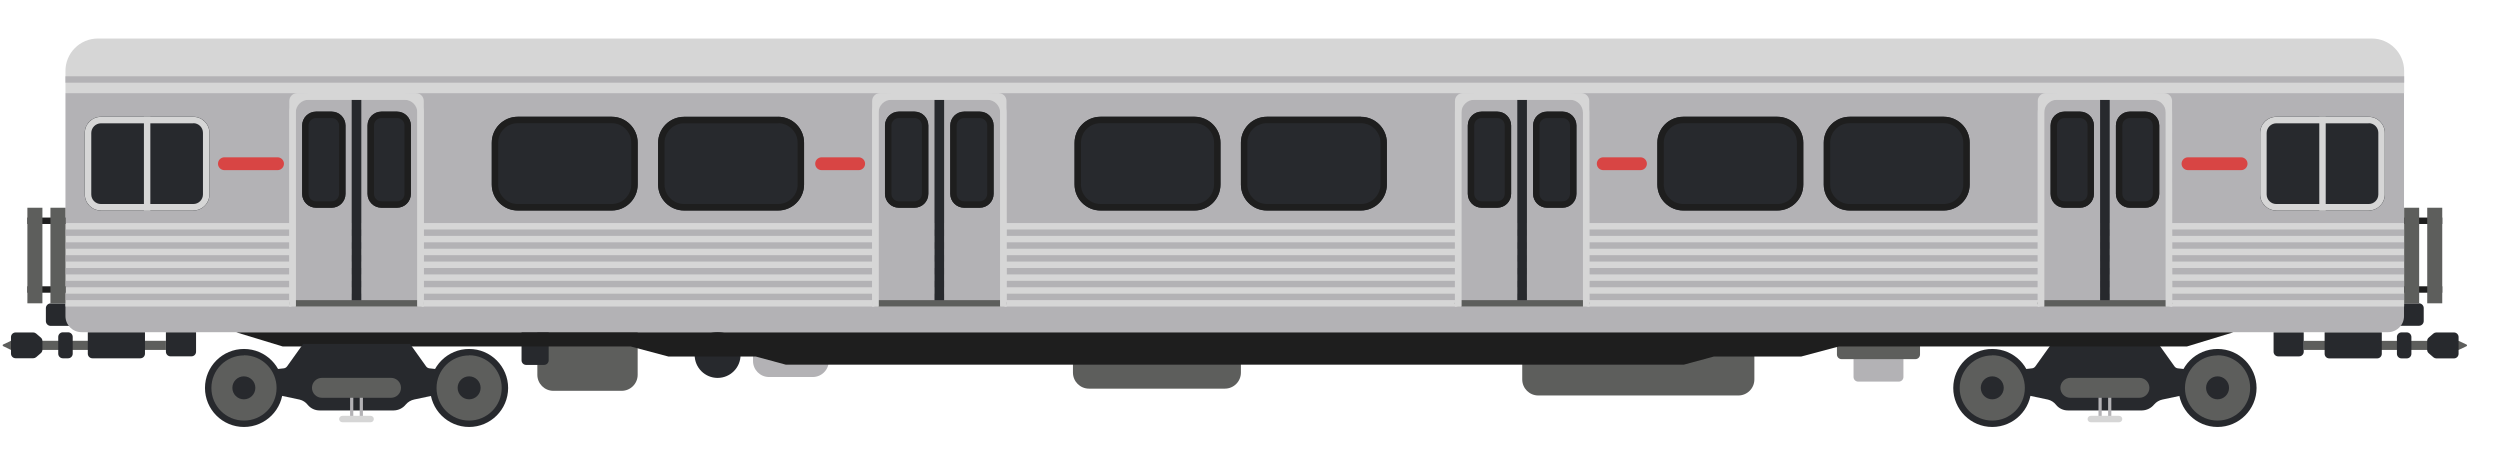
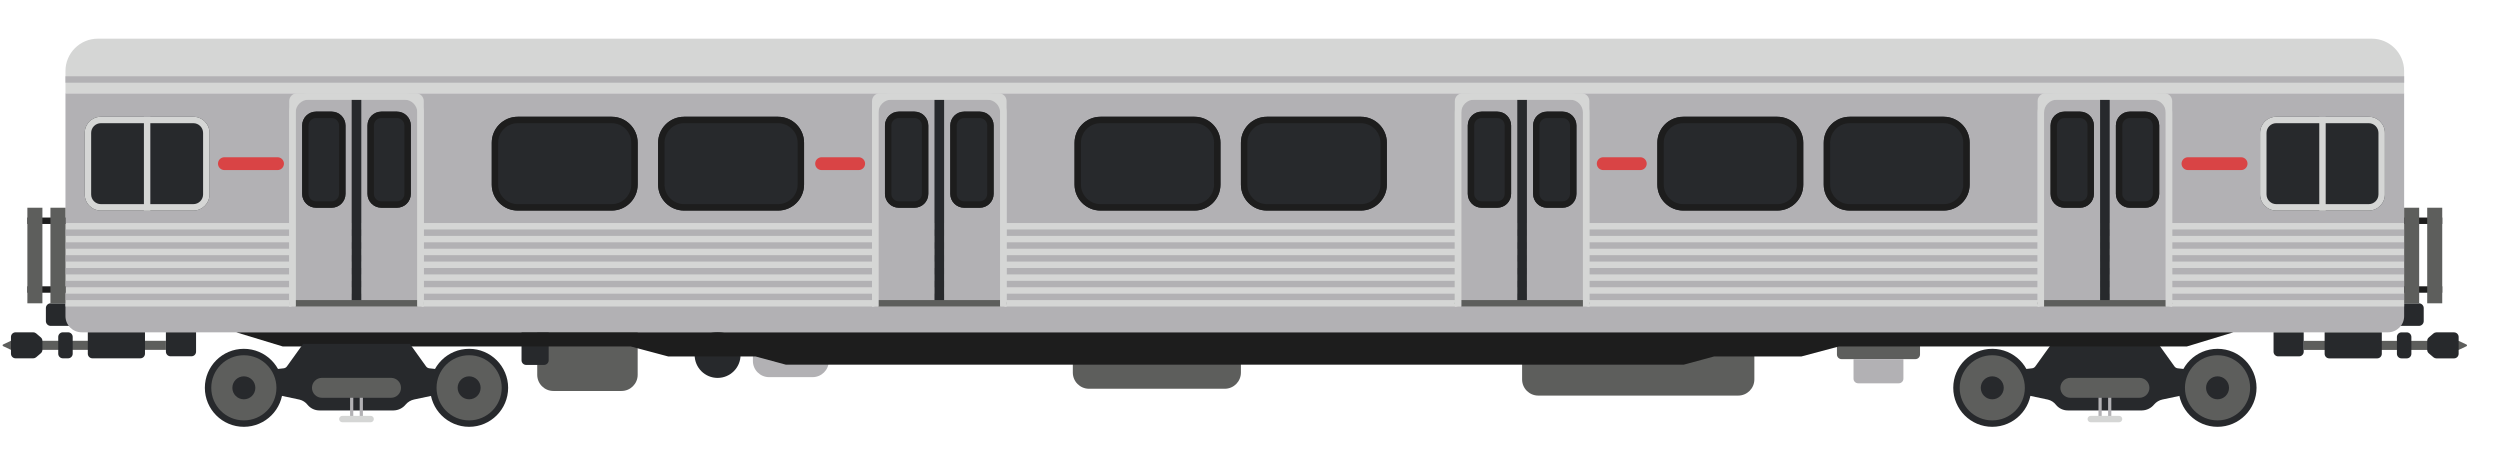
- <svg xmlns="http://www.w3.org/2000/svg" id="H-Series" viewBox="0 0 778.74 144">
+ <svg xmlns="http://www.w3.org/2000/svg" viewBox="0 0 778.745 144">
  <defs>
-     <style>.cls-1{fill:#b3b2b5;}.cls-2{fill:#5d5e5c;}.cls-3{fill:#27292d;}.cls-4{fill:#d6d6d6;}.cls-5{fill:#1e1e1e;}.cls-6{fill:#d84544;}</style>
+     <style>.a{fill:#b2b1b4;}.b{fill:#5d5e5c;}.c{fill:#27292c;}.d{fill:#d5d6d5;}.e{fill:#1d1d1d;}.f{fill:#d94445;}</style>
  </defs>
-   <path class="cls-1" d="M577.37,111.34h15.54a0,0,0,0,1,0,0v6.09a1.44,1.44,0,0,1-1.44,1.44H578.81a1.44,1.44,0,0,1-1.44-1.44v-6.09A0,0,0,0,1,577.37,111.34Z" />
-   <path class="cls-1" d="M234.52,103.91h23.64a0,0,0,0,1,0,0v8.53a5,5,0,0,1-5,5H239.56a5,5,0,0,1-5-5v-8.53A0,0,0,0,1,234.52,103.91Z" />
-   <path class="cls-2" d="M334.18,105.19h52.36a0,0,0,0,1,0,0v10.87a5,5,0,0,1-5,5H339.22a5,5,0,0,1-5-5V105.19A0,0,0,0,1,334.18,105.19Z" />
-   <path class="cls-2" d="M474.13,104.34h72.35a0,0,0,0,1,0,0v13.85a5,5,0,0,1-5,5H479.17a5,5,0,0,1-5-5V104.34A0,0,0,0,1,474.13,104.34Z" />
-   <path class="cls-2" d="M572.2,104.34h25.88a0,0,0,0,1,0,0v6.09a1.44,1.44,0,0,1-1.44,1.44h-23a1.44,1.44,0,0,1-1.44-1.44v-6.09A0,0,0,0,1,572.2,104.34Z" />
-   <circle class="cls-3" cx="223.53" cy="110.57" r="7.15" />
-   <path class="cls-2" d="M167.34,103.51h31.29a0,0,0,0,1,0,0v13.23a5,5,0,0,1-5,5H172.38a5,5,0,0,1-5-5V103.51A0,0,0,0,1,167.34,103.51Z" />
-   <path class="cls-3" d="M170.91,103.51h-8.45v8.72a1.43,1.43,0,0,0,1.44,1.44h5.57a1.43,1.43,0,0,0,1.44-1.44Z" />
-   <path class="cls-3" d="M15.85,101.51H26.49v-7H15.85a1.5,1.5,0,0,0-1.56,1.44v4.15A1.5,1.5,0,0,0,15.85,101.51Z" />
-   <path class="cls-3" d="M753.43,94.48H742.78v7h10.65a1.49,1.49,0,0,0,1.55-1.44V95.92A1.49,1.49,0,0,0,753.43,94.48Z" />
-   <path class="cls-3" d="M690.76,116.13l-12.41-1.4a1.49,1.49,0,0,1-1-.6l-5-7H639l-5,7a1.47,1.47,0,0,1-1,.6l-12.41,1.4v4.68l17.33,3.66a4.59,4.59,0,0,1,2.53,1.63,4.7,4.7,0,0,0,3.67,1.75h23.13A5,5,0,0,0,671,126a4.72,4.72,0,0,1,2.62-1.55l17.14-3.63Z" />
-   <circle class="cls-2" cx="690.76" cy="120.81" r="11.15" />
-   <path class="cls-3" d="M690.76,133a12.15,12.15,0,1,1,12.15-12.14A12.16,12.16,0,0,1,690.76,133Zm0-22.29a10.15,10.15,0,1,0,10.15,10.15A10.16,10.16,0,0,0,690.76,110.66Z" />
-   <circle class="cls-3" cx="690.76" cy="120.81" r="3.58" />
-   <circle class="cls-2" cx="620.58" cy="120.81" r="11.15" />
-   <path class="cls-3" d="M620.58,133a12.15,12.15,0,1,1,12.15-12.14A12.16,12.16,0,0,1,620.58,133Zm0-22.29a10.15,10.15,0,1,0,10.15,10.15A10.16,10.16,0,0,0,620.58,110.66Z" />
-   <circle class="cls-3" cx="620.58" cy="120.81" r="3.58" />
-   <rect class="cls-1" x="653.67" y="120.81" width="1" height="9.73" />
-   <rect class="cls-1" x="656.67" y="120.81" width="1" height="9.73" />
-   <path class="cls-4" d="M660.08,131.53h-8.81a1,1,0,0,1,0-2h8.81a1,1,0,0,1,0,2Z" />
-   <rect class="cls-2" x="641.8" y="117.7" width="27.73" height="6.21" rx="3.11" />
-   <path class="cls-1" d="M20.39,98.47a5,5,0,0,0,5,5H743.84a5,5,0,0,0,5-5V29H20.39Z" />
-   <rect class="cls-4" x="20.39" y="89.48" width="728.49" height="2" />
-   <rect class="cls-4" x="20.39" y="85.48" width="728.49" height="2" />
-   <rect class="cls-4" x="20.39" y="93.48" width="728.49" height="2" />
-   <rect class="cls-4" x="20.39" y="77.48" width="728.49" height="2" />
-   <rect class="cls-4" x="20.39" y="73.48" width="728.49" height="2" />
-   <rect class="cls-4" x="20.39" y="81.48" width="728.49" height="2" />
-   <rect class="cls-4" x="20.39" y="69.48" width="728.49" height="2" />
-   <g id="Door_4" data-name="Door 4">
-     <path class="cls-1" d="M640.76,30h13.42a0,0,0,0,1,0,0V94.48a0,0,0,0,1,0,0H635.72a0,0,0,0,1,0,0V35.08A5,5,0,0,1,640.76,30Z" />
-     <path class="cls-1" d="M657.17,30h13.42a5,5,0,0,1,5,5V94.48a0,0,0,0,1,0,0H657.17a0,0,0,0,1,0,0V30A0,0,0,0,1,657.17,30Z" />
-     <rect class="cls-3" x="654.17" y="30.04" width="3" height="64.44" />
-     <path class="cls-2" d="M675.63,95.48H635.72a1,1,0,0,1,0-2h39.91a1,1,0,0,1,0,2Z" />
-     <rect class="cls-3" x="638.75" y="34.77" width="13.5" height="29.93" rx="4.32" />
-     <path class="cls-5" d="M647.93,36.77a2.32,2.32,0,0,1,2.32,2.32v21.3a2.32,2.32,0,0,1-2.32,2.32h-4.86a2.32,2.32,0,0,1-2.32-2.32V39.09a2.32,2.32,0,0,1,2.32-2.32h4.86m0-2h-4.86a4.32,4.32,0,0,0-4.32,4.32v21.3a4.32,4.32,0,0,0,4.32,4.32h4.86a4.33,4.33,0,0,0,4.32-4.32V39.09a4.33,4.33,0,0,0-4.32-4.32Z" />
-     <rect class="cls-3" x="659.1" y="34.77" width="13.5" height="29.93" rx="4.32" />
-     <path class="cls-5" d="M668.28,36.77a2.33,2.33,0,0,1,2.32,2.32v21.3a2.33,2.33,0,0,1-2.32,2.32h-4.86a2.32,2.32,0,0,1-2.32-2.32V39.09a2.32,2.32,0,0,1,2.32-2.32h4.86m0-2h-4.86a4.32,4.32,0,0,0-4.32,4.32v21.3a4.32,4.32,0,0,0,4.32,4.32h4.86a4.33,4.33,0,0,0,4.32-4.32V39.09a4.33,4.33,0,0,0-4.32-4.32Z" />
-     <path class="cls-4" d="M676.63,95.48h-2V35.08a4,4,0,0,0-4-4H640.76a4,4,0,0,0-4,4v60.4h-2V35.08a6,6,0,0,1,6-6h29.83a6,6,0,0,1,6,6Z" />
-     <path class="cls-4" d="M676.63,95.48h-2v-64a.44.44,0,0,0-.44-.44h-37a.44.44,0,0,0-.43.44v64h-2v-64A2.44,2.44,0,0,1,637.15,29h37a2.45,2.45,0,0,1,2.44,2.44Z" />
-   </g>
-   <g id="Layer_12" data-name="Layer 12">
-     <path class="cls-1" d="M459.21,30h13.42a0,0,0,0,1,0,0V94.48a0,0,0,0,1,0,0H454.17a0,0,0,0,1,0,0V35.08A5,5,0,0,1,459.21,30Z" />
-     <path class="cls-1" d="M475.63,30H489a5,5,0,0,1,5,5V94.48a0,0,0,0,1,0,0H475.63a0,0,0,0,1,0,0V30A0,0,0,0,1,475.63,30Z" />
-     <rect class="cls-3" x="472.63" y="30.04" width="3" height="64.44" />
-     <path class="cls-2" d="M494.09,95.48H454.17a1,1,0,1,1,0-2h39.92a1,1,0,0,1,0,2Z" />
-     <rect class="cls-3" x="457.21" y="34.77" width="13.5" height="29.93" rx="4.32" />
-     <path class="cls-5" d="M466.39,36.77a2.32,2.32,0,0,1,2.32,2.32v21.3a2.32,2.32,0,0,1-2.32,2.32h-4.86a2.32,2.32,0,0,1-2.32-2.32V39.09a2.32,2.32,0,0,1,2.32-2.32h4.86m0-2h-4.86a4.32,4.32,0,0,0-4.32,4.32v21.3a4.32,4.32,0,0,0,4.32,4.32h4.86a4.33,4.33,0,0,0,4.32-4.32V39.09a4.33,4.33,0,0,0-4.32-4.32Z" />
-     <rect class="cls-3" x="477.55" y="34.77" width="13.5" height="29.93" rx="4.32" />
-     <path class="cls-5" d="M486.73,36.77a2.32,2.32,0,0,1,2.32,2.32v21.3a2.32,2.32,0,0,1-2.32,2.32h-4.86a2.32,2.32,0,0,1-2.32-2.32V39.09a2.32,2.32,0,0,1,2.32-2.32h4.86m0-2h-4.86a4.33,4.33,0,0,0-4.32,4.32v21.3a4.33,4.33,0,0,0,4.32,4.32h4.86a4.32,4.32,0,0,0,4.32-4.32V39.09a4.32,4.32,0,0,0-4.32-4.32Z" />
-     <path class="cls-4" d="M495.09,95.48h-2V35.08a4.05,4.05,0,0,0-4-4H459.21a4.05,4.05,0,0,0-4,4v60.4h-2V35.08a6,6,0,0,1,6-6h29.84a6,6,0,0,1,6,6Z" />
-     <path class="cls-4" d="M495.09,95.48h-2v-64a.44.44,0,0,0-.44-.44h-37a.44.44,0,0,0-.44.44v64h-2v-64A2.45,2.45,0,0,1,455.61,29h37a2.45,2.45,0,0,1,2.44,2.44Z" />
-   </g>
-   <g id="Layer_13" data-name="Layer 13">
-     <path class="cls-1" d="M277.67,30h13.42a0,0,0,0,1,0,0V94.48a0,0,0,0,1,0,0H272.63a0,0,0,0,1,0,0V35.08A5,5,0,0,1,277.67,30Z" />
-     <path class="cls-1" d="M294.09,30h13.42a5,5,0,0,1,5,5V94.48a0,0,0,0,1,0,0H294.09a0,0,0,0,1,0,0V30A0,0,0,0,1,294.09,30Z" />
-     <rect class="cls-3" x="291.09" y="30.04" width="3" height="64.44" />
-     <path class="cls-2" d="M312.55,95.48H272.63a1,1,0,0,1,0-2h39.92a1,1,0,0,1,0,2Z" />
-     <rect class="cls-3" x="275.66" y="34.77" width="13.5" height="29.93" rx="4.32" />
-     <path class="cls-5" d="M284.84,36.77a2.32,2.32,0,0,1,2.32,2.32v21.3a2.32,2.32,0,0,1-2.32,2.32H280a2.33,2.33,0,0,1-2.32-2.32V39.09A2.33,2.33,0,0,1,280,36.77h4.86m0-2H280a4.33,4.33,0,0,0-4.32,4.32v21.3A4.33,4.33,0,0,0,280,64.71h4.86a4.32,4.32,0,0,0,4.32-4.32V39.09a4.32,4.32,0,0,0-4.32-4.32Z" />
-     <rect class="cls-3" x="296.01" y="34.77" width="13.5" height="29.93" rx="4.32" />
-     <path class="cls-5" d="M305.19,36.77a2.32,2.32,0,0,1,2.32,2.32v21.3a2.32,2.32,0,0,1-2.32,2.32h-4.86A2.32,2.32,0,0,1,298,60.39V39.09a2.32,2.32,0,0,1,2.32-2.32h4.86m0-2h-4.86A4.33,4.33,0,0,0,296,39.09v21.3a4.33,4.33,0,0,0,4.32,4.32h4.86a4.32,4.32,0,0,0,4.32-4.32V39.09a4.32,4.32,0,0,0-4.32-4.32Z" />
-     <path class="cls-4" d="M313.55,95.48h-2V35.08a4.05,4.05,0,0,0-4-4H277.67a4,4,0,0,0-4,4v60.4h-2V35.08a6,6,0,0,1,6-6h29.84a6,6,0,0,1,6,6Z" />
-     <path class="cls-4" d="M313.55,95.48h-2v-64a.44.44,0,0,0-.44-.44h-37a.44.44,0,0,0-.44.44v64h-2v-64A2.45,2.45,0,0,1,274.07,29h37a2.45,2.45,0,0,1,2.44,2.44Z" />
-   </g>
-   <path class="cls-4" d="M30.47,12H738.8a10.08,10.08,0,0,1,10.08,10.08V29a0,0,0,0,1,0,0H20.39a0,0,0,0,1,0,0V22.13A10.08,10.08,0,0,1,30.47,12Z" />
-   <g id="Layer_11" data-name="Layer 11">
-     <path class="cls-1" d="M96.13,30h13.42a0,0,0,0,1,0,0V94.48a0,0,0,0,1,0,0H91.09a0,0,0,0,1,0,0V35.08A5,5,0,0,1,96.13,30Z" />
-     <path class="cls-1" d="M112.55,30H126a5,5,0,0,1,5,5V94.48a0,0,0,0,1,0,0H112.55a0,0,0,0,1,0,0V30A0,0,0,0,1,112.55,30Z" />
-     <rect class="cls-3" x="109.55" y="30.04" width="3" height="64.44" />
-     <path class="cls-2" d="M131,95.48H91.09a1,1,0,0,1,0-2H131a1,1,0,0,1,0,2Z" />
-     <rect class="cls-3" x="94.12" y="34.77" width="13.5" height="29.93" rx="4.32" />
-     <path class="cls-5" d="M103.3,36.77a2.32,2.32,0,0,1,2.32,2.32v21.3a2.32,2.32,0,0,1-2.32,2.32H98.44a2.32,2.32,0,0,1-2.32-2.32V39.09a2.32,2.32,0,0,1,2.32-2.32h4.86m0-2H98.44a4.33,4.33,0,0,0-4.32,4.32v21.3a4.33,4.33,0,0,0,4.32,4.32h4.86a4.32,4.32,0,0,0,4.32-4.32V39.09a4.32,4.32,0,0,0-4.32-4.32Z" />
-     <rect class="cls-3" x="114.47" y="34.77" width="13.5" height="29.93" rx="4.32" />
-     <path class="cls-5" d="M123.65,36.77A2.32,2.32,0,0,1,126,39.09v21.3a2.32,2.32,0,0,1-2.32,2.32h-4.86a2.32,2.32,0,0,1-2.32-2.32V39.09a2.32,2.32,0,0,1,2.32-2.32h4.86m0-2h-4.86a4.33,4.33,0,0,0-4.32,4.32v21.3a4.33,4.33,0,0,0,4.32,4.32h4.86A4.32,4.32,0,0,0,128,60.39V39.09a4.32,4.32,0,0,0-4.32-4.32Z" />
-     <path class="cls-4" d="M132,95.48h-2V35.08a4,4,0,0,0-4-4H96.13a4,4,0,0,0-4,4v60.4h-2V35.08a6,6,0,0,1,6-6H126a6,6,0,0,1,6,6Z" />
-     <path class="cls-4" d="M132,95.48h-2v-64a.44.44,0,0,0-.44-.44h-37a.44.44,0,0,0-.44.44v64h-2v-64A2.45,2.45,0,0,1,92.53,29h37A2.44,2.44,0,0,1,132,31.48Z" />
-   </g>
-   <rect class="cls-3" x="704.01" y="36.37" width="38.87" height="29.22" rx="5.04" />
-   <path class="cls-4" d="M737.84,38.37a3,3,0,0,1,3,3V60.55a3,3,0,0,1-3,3H709.05a3,3,0,0,1-3-3V41.41a3.05,3.05,0,0,1,3-3h28.79m0-2H709.05a5,5,0,0,0-5,5V60.55a5,5,0,0,0,5,5h28.79a5,5,0,0,0,5-5V41.41a5,5,0,0,0-5-5Z" />
-   <rect class="cls-4" x="722.45" y="36.37" width="2" height="29.22" />
-   <rect class="cls-1" x="20.39" y="23.76" width="728.49" height="2" />
-   <rect class="cls-3" x="568.09" y="36.37" width="45.46" height="29.22" rx="8.09" />
-   <path class="cls-5" d="M605.46,38.37a6.09,6.09,0,0,1,6.08,6.09v13a6.09,6.09,0,0,1-6.08,6.09H576.17a6.09,6.09,0,0,1-6.08-6.09v-13a6.09,6.09,0,0,1,6.08-6.09h29.29m0-2H576.17a8.09,8.09,0,0,0-8.08,8.09v13a8.09,8.09,0,0,0,8.08,8.09h29.29a8.09,8.09,0,0,0,8.08-8.09v-13a8.09,8.09,0,0,0-8.08-8.09Z" />
-   <rect class="cls-3" x="516.26" y="36.37" width="45.46" height="29.22" rx="8.09" />
-   <path class="cls-5" d="M553.63,38.37a6.09,6.09,0,0,1,6.09,6.09v13a6.09,6.09,0,0,1-6.09,6.09H524.35a6.09,6.09,0,0,1-6.09-6.09v-13a6.09,6.09,0,0,1,6.09-6.09h29.28m0-2H524.35a8.09,8.09,0,0,0-8.09,8.09v13a8.09,8.09,0,0,0,8.09,8.09h29.28a8.09,8.09,0,0,0,8.09-8.09v-13a8.09,8.09,0,0,0-8.09-8.09Z" />
-   <rect class="cls-3" x="386.54" y="36.37" width="45.46" height="29.22" rx="8.09" />
-   <path class="cls-5" d="M423.91,38.37A6.09,6.09,0,0,1,430,44.46v13a6.09,6.09,0,0,1-6.09,6.09H394.63a6.1,6.1,0,0,1-6.09-6.09v-13a6.1,6.1,0,0,1,6.09-6.09h29.28m0-2H394.63a8.09,8.09,0,0,0-8.09,8.09v13a8.09,8.09,0,0,0,8.09,8.09h29.28A8.09,8.09,0,0,0,432,57.5v-13a8.09,8.09,0,0,0-8.09-8.09Z" />
-   <rect class="cls-3" x="334.72" y="36.37" width="45.46" height="29.22" rx="8.09" />
-   <path class="cls-5" d="M372.09,38.37a6.09,6.09,0,0,1,6.08,6.09v13a6.09,6.09,0,0,1-6.08,6.09H342.81a6.09,6.09,0,0,1-6.09-6.09v-13a6.09,6.09,0,0,1,6.09-6.09h29.28m0-2H342.81a8.09,8.09,0,0,0-8.09,8.09v13a8.09,8.09,0,0,0,8.09,8.09h29.28a8.09,8.09,0,0,0,8.08-8.09v-13a8.09,8.09,0,0,0-8.08-8.09Z" />
-   <rect class="cls-3" x="205" y="36.37" width="45.46" height="29.22" rx="8.09" />
-   <path class="cls-5" d="M242.37,38.37a6.09,6.09,0,0,1,6.09,6.09v13a6.09,6.09,0,0,1-6.09,6.09H213.09A6.09,6.09,0,0,1,207,57.5v-13a6.09,6.09,0,0,1,6.09-6.09h29.28m0-2H213.09A8.09,8.09,0,0,0,205,44.46v13a8.09,8.09,0,0,0,8.09,8.09h29.28a8.09,8.09,0,0,0,8.09-8.09v-13a8.09,8.09,0,0,0-8.09-8.09Z" />
-   <rect class="cls-3" x="153.18" y="36.37" width="45.46" height="29.22" rx="8.09" />
-   <path class="cls-5" d="M190.55,38.37a6.09,6.09,0,0,1,6.08,6.09v13a6.09,6.09,0,0,1-6.08,6.09H161.26a6.09,6.09,0,0,1-6.08-6.09v-13a6.09,6.09,0,0,1,6.08-6.09h29.29m0-2H161.26a8.09,8.09,0,0,0-8.08,8.09v13a8.09,8.09,0,0,0,8.08,8.09h29.29a8.09,8.09,0,0,0,8.08-8.09v-13a8.09,8.09,0,0,0-8.08-8.09Z" />
-   <rect class="cls-3" x="26.39" y="36.37" width="38.87" height="29.22" rx="5.04" />
-   <path class="cls-4" d="M60.22,38.37a3,3,0,0,1,3,3V60.55a3,3,0,0,1-3,3H31.43a3,3,0,0,1-3-3V41.41a3.05,3.05,0,0,1,3-3H60.22m0-2H31.43a5,5,0,0,0-5,5V60.55a5,5,0,0,0,5,5H60.22a5,5,0,0,0,5-5V41.41a5,5,0,0,0-5-5Z" />
-   <rect class="cls-4" x="44.83" y="36.37" width="2" height="29.22" />
-   <rect class="cls-5" x="748.88" y="67.77" width="11.87" height="2" />
-   <rect class="cls-5" x="748.88" y="89.18" width="11.87" height="2" />
-   <rect class="cls-2" x="748.88" y="64.71" width="4.68" height="29.77" />
-   <rect class="cls-2" x="756.07" y="64.71" width="4.68" height="29.77" />
-   <rect class="cls-5" x="8.53" y="67.77" width="11.87" height="2" />
-   <rect class="cls-5" x="8.53" y="89.18" width="11.87" height="2" />
-   <rect class="cls-2" x="8.53" y="64.71" width="4.68" height="29.77" />
-   <rect class="cls-2" x="15.71" y="64.71" width="4.68" height="29.77" />
-   <polygon class="cls-5" points="73.57 103.51 88.05 107.92 196.44 107.92 208.18 111.05 235.38 111.05 244.77 113.59 524.51 113.59 533.9 111.05 561.1 111.05 572.83 107.92 681.23 107.92 695.7 103.51 73.57 103.51" />
-   <path class="cls-3" d="M146.13,116.13l-12.4-1.4a1.47,1.47,0,0,1-1-.6l-5-7H94.42l-5,7a1.49,1.49,0,0,1-1,.6L76,116.13v4.68l17.32,3.66a4.52,4.52,0,0,1,2.53,1.63,4.73,4.73,0,0,0,3.67,1.75h23.13a4.93,4.93,0,0,0,3.76-1.86,4.71,4.71,0,0,1,2.63-1.55l17.13-3.63Z" />
-   <circle class="cls-2" cx="146.13" cy="120.81" r="11.15" />
-   <path class="cls-3" d="M146.13,133a12.15,12.15,0,1,1,12.15-12.14A12.16,12.16,0,0,1,146.13,133Zm0-22.29a10.15,10.15,0,1,0,10.15,10.15A10.16,10.16,0,0,0,146.13,110.66Z" />
-   <circle class="cls-3" cx="146.13" cy="120.81" r="3.58" />
-   <circle class="cls-2" cx="75.96" cy="120.81" r="11.15" />
-   <path class="cls-3" d="M76,133a12.15,12.15,0,1,1,12.15-12.14A12.16,12.16,0,0,1,76,133Zm0-22.29a10.15,10.15,0,1,0,10.15,10.15A10.16,10.16,0,0,0,76,110.66Z" />
-   <circle class="cls-3" cx="75.96" cy="120.81" r="3.58" />
-   <rect class="cls-1" x="109.05" y="120.81" width="1" height="9.73" />
-   <rect class="cls-1" x="112.05" y="120.81" width="1" height="9.73" />
-   <path class="cls-4" d="M115.45,131.53h-8.81a1,1,0,0,1,0-2h8.81a1,1,0,1,1,0,2Z" />
-   <rect class="cls-2" x="97.18" y="117.7" width="27.73" height="6.21" rx="3.11" />
-   <path class="cls-2" d="M51.68,109H3.42L1,107.83a.29.29,0,0,1,0-.53l2.44-1.15H51.68Z" />
-   <rect class="cls-3" x="18.14" y="103.51" width="4.51" height="8.1" rx="1.44" />
-   <path class="cls-3" d="M12.72,110l-1.46,1.26a1.41,1.41,0,0,1-.9.33H4.86a1.44,1.44,0,0,1-1.44-1.44V105a1.44,1.44,0,0,1,1.44-1.44h5.5a1.36,1.36,0,0,1,.9.34l1.46,1.25a1.38,1.38,0,0,1,.49,1.05V109A1.38,1.38,0,0,1,12.72,110Z" />
-   <path class="cls-3" d="M27.35,103.51H45.16a0,0,0,0,1,0,0v6.66a1.44,1.44,0,0,1-1.44,1.44H28.79a1.44,1.44,0,0,1-1.44-1.44v-6.66A0,0,0,0,1,27.35,103.51Z" />
-   <path class="cls-3" d="M51.68,103.51h9.39a0,0,0,0,1,0,0v6A1.44,1.44,0,0,1,59.63,111H53.12a1.44,1.44,0,0,1-1.44-1.44v-6A0,0,0,0,1,51.68,103.51Z" />
-   <path class="cls-2" d="M717.6,109h48.26l2.44-1.15a.29.29,0,0,0,0-.53l-2.44-1.15H717.6Z" />
-   <rect class="cls-3" x="746.63" y="103.53" width="4.51" height="8.1" rx="1.44" transform="translate(1497.77 215.17) rotate(-180)" />
-   <path class="cls-3" d="M756.56,110.05,758,111.3a1.36,1.36,0,0,0,.9.34h5.5a1.44,1.44,0,0,0,1.44-1.44V105a1.44,1.44,0,0,0-1.44-1.44h-5.5a1.41,1.41,0,0,0-.9.33l-1.46,1.26a1.38,1.38,0,0,0-.49,1V109A1.38,1.38,0,0,0,756.56,110.05Z" />
-   <path class="cls-3" d="M725.56,103.53h14.93a1.44,1.44,0,0,1,1.44,1.44v6.66a0,0,0,0,1,0,0H724.12a0,0,0,0,1,0,0V105A1.44,1.44,0,0,1,725.56,103.53Z" transform="translate(1466.04 215.17) rotate(-180)" />
-   <path class="cls-3" d="M709.65,103.53h6.51A1.44,1.44,0,0,1,717.6,105v6a0,0,0,0,1,0,0h-9.39a0,0,0,0,1,0,0v-6A1.44,1.44,0,0,1,709.65,103.53Z" transform="translate(1425.81 214.54) rotate(-180)" />
-   <path class="cls-6" d="M698.09,53H681.55a2,2,0,0,1,0-4h16.54a2,2,0,0,1,0,4Z" />
-   <path class="cls-6" d="M86.45,53H69.9a2,2,0,0,1,0-4H86.45a2,2,0,0,1,0,4Z" />
-   <path class="cls-6" d="M267.47,53H255.93a2,2,0,0,1,0-4h11.54a2,2,0,0,1,0,4Z" />
-   <path class="cls-6" d="M511,53H499.4a2,2,0,0,1,0-4H511a2,2,0,1,1,0,4Z" />
+   <path class="a" d="M234.525,103.906h23.641a0,0,0,0,1,0,0v8.533a5.04,5.04,0,0,1-5.04,5.04H239.565a5.04,5.04,0,0,1-5.04-5.04v-8.533A0,0,0,0,1,234.525,103.906Z" />
+   <path class="b" d="M334.182,105.188h52.362a0,0,0,0,1,0,0v10.869a5.04,5.04,0,0,1-5.04,5.04H339.222a5.04,5.04,0,0,1-5.04-5.04V105.188A0,0,0,0,1,334.182,105.188Z" />
+   <path class="b" d="M474.13,104.338h72.35a0,0,0,0,1,0,0v13.846a5.04,5.04,0,0,1-5.04,5.04H479.17a5.04,5.04,0,0,1-5.04-5.04V104.338A0,0,0,0,1,474.13,104.338Z" />
+   <path class="b" d="M572.2,104.338h25.885a0,0,0,0,1,0,0v6.09a1.44,1.44,0,0,1-1.44,1.44h-23a1.44,1.44,0,0,1-1.44-1.44v-6.09A0,0,0,0,1,572.2,104.338Z" />
+   <path class="a" d="M577.369,111.869h15.538a0,0,0,0,1,0,0v6.09a1.44,1.44,0,0,1-1.44,1.44H578.809a1.44,1.44,0,0,1-1.44-1.44v-6.09A0,0,0,0,1,577.369,111.869Z" />
+   <circle class="c" cx="223.529" cy="110.568" r="7.151" />
+   <path class="b" d="M167.345,103.513h31.289a0,0,0,0,1,0,0v13.233a5.04,5.04,0,0,1-5.04,5.04H172.385a5.04,5.04,0,0,1-5.04-5.04V103.513A0,0,0,0,1,167.345,103.513Z" />
+   <path class="c" d="M170.91,103.513h-8.453v8.721a1.439,1.439,0,0,0,1.44,1.44h5.573a1.44,1.44,0,0,0,1.44-1.44Z" />
+   <path class="c" d="M15.845,101.513H26.493V94.479H15.845a1.5,1.5,0,0,0-1.553,1.44v4.154A1.5,1.5,0,0,0,15.845,101.513Z" />
+   <path class="c" d="M753.432,94.479H742.784v7.034h10.648a1.5,1.5,0,0,0,1.553-1.44V95.919A1.5,1.5,0,0,0,753.432,94.479Z" />
+   <path class="c" d="M690.759,116.133l-12.409-1.408a1.445,1.445,0,0,1-1.008-.591l-5.04-7.024H639.041L634,114.134a1.443,1.443,0,0,1-1.008.591l-12.409,1.408v4.672l17.324,3.67a4.5,4.5,0,0,1,2.527,1.63,4.736,4.736,0,0,0,3.67,1.744h23.131A4.982,4.982,0,0,0,671,126a4.735,4.735,0,0,1,2.621-1.56l17.139-3.63Z" />
+   <circle class="b" cx="690.759" cy="120.805" r="11.149" />
+   <path class="c" d="M690.759,132.954a12.149,12.149,0,1,1,12.148-12.149A12.164,12.164,0,0,1,690.759,132.954Zm0-22.3a10.149,10.149,0,1,0,10.148,10.149A10.161,10.161,0,0,0,690.759,110.656Z" />
+   <circle class="c" cx="690.759" cy="120.805" r="3.58" />
+   <circle class="b" cx="620.585" cy="120.805" r="11.149" />
+   <path class="c" d="M620.585,132.954a12.149,12.149,0,1,1,12.148-12.149A12.163,12.163,0,0,1,620.585,132.954Zm0-22.3a10.149,10.149,0,1,0,10.148,10.149A10.16,10.16,0,0,0,620.585,110.656Z" />
+   <circle class="c" cx="620.585" cy="120.805" r="3.58" />
+   <rect class="a" x="653.672" y="120.805" width="1" height="9.729" />
+   <rect class="a" x="656.672" y="120.805" width="1" height="9.729" />
+   <path class="d" d="M660.078,131.534h-8.813a1,1,0,0,1,0-2h8.813a1,1,0,0,1,0,2Z" />
+   <rect class="b" x="641.805" y="117.699" width="27.734" height="6.212" rx="3.106" />
+   <path class="a" d="M20.392,98.473a5.04,5.04,0,0,0,5.04,5.04H743.844a5.039,5.039,0,0,0,5.04-5.04V29.044H20.392Z" />
+   <rect class="d" x="20.393" y="89.479" width="728.492" height="2" />
+   <rect class="d" x="20.393" y="85.479" width="728.492" height="2" />
+   <rect class="d" x="20.393" y="93.479" width="728.492" height="2" />
+   <rect class="d" x="20.393" y="77.479" width="728.492" height="2" />
+   <rect class="d" x="20.393" y="73.479" width="728.492" height="2" />
+   <rect class="d" x="20.393" y="81.479" width="728.492" height="2" />
+   <rect class="d" x="20.393" y="69.479" width="728.492" height="2" />
+   <path class="a" d="M640.755,30.044h13.416a0,0,0,0,1,0,0V94.479a0,0,0,0,1,0,0H635.715a0,0,0,0,1,0,0V35.084A5.04,5.04,0,0,1,640.755,30.044Z" />
+   <path class="a" d="M657.171,30.044h13.417a5.04,5.04,0,0,1,5.04,5.04V94.479a0,0,0,0,1,0,0H657.171a0,0,0,0,1,0,0V30.044A0,0,0,0,1,657.171,30.044Z" />
+   <rect class="c" x="654.171" y="30.044" width="3" height="64.435" />
+   <path class="b" d="M675.628,95.479H635.715a1,1,0,0,1,0-2h39.913a1,1,0,0,1,0,2Z" />
+   <rect class="c" x="638.747" y="34.772" width="13.5" height="29.935" rx="4.32" />
+   <path class="e" d="M647.927,36.772a2.323,2.323,0,0,1,2.32,2.32v21.3a2.323,2.323,0,0,1-2.32,2.32h-4.86a2.323,2.323,0,0,1-2.32-2.32V39.092a2.323,2.323,0,0,1,2.32-2.32h4.86m0-2h-4.86a4.32,4.32,0,0,0-4.32,4.32v21.3a4.32,4.32,0,0,0,4.32,4.32h4.86a4.32,4.32,0,0,0,4.32-4.32V39.092a4.32,4.32,0,0,0-4.32-4.32Z" />
+   <rect class="c" x="659.095" y="34.772" width="13.5" height="29.935" rx="4.32" />
+   <path class="e" d="M668.275,36.772a2.323,2.323,0,0,1,2.32,2.32v21.3a2.323,2.323,0,0,1-2.32,2.32h-4.86a2.323,2.323,0,0,1-2.32-2.32V39.092a2.323,2.323,0,0,1,2.32-2.32h4.86m0-2h-4.86a4.32,4.32,0,0,0-4.32,4.32v21.3a4.32,4.32,0,0,0,4.32,4.32h4.86a4.32,4.32,0,0,0,4.32-4.32V39.092a4.32,4.32,0,0,0-4.32-4.32Z" />
+   <path class="d" d="M676.628,95.479h-2V35.084a4.045,4.045,0,0,0-4.04-4.04H640.755a4.045,4.045,0,0,0-4.04,4.04v60.4h-2V35.084a6.047,6.047,0,0,1,6.04-6.04h29.833a6.047,6.047,0,0,1,6.04,6.04Z" />
+   <path class="d" d="M676.628,95.479h-2V31.484a.441.441,0,0,0-.44-.44H637.155a.441.441,0,0,0-.44.44v64h-2V31.484a2.443,2.443,0,0,1,2.44-2.44h37.033a2.443,2.443,0,0,1,2.44,2.44Z" />
+   <path class="a" d="M459.214,30.044H472.63a0,0,0,0,1,0,0V94.479a0,0,0,0,1,0,0H454.174a0,0,0,0,1,0,0V35.084A5.04,5.04,0,0,1,459.214,30.044Z" />
+   <path class="a" d="M475.63,30.044h13.417a5.04,5.04,0,0,1,5.04,5.04V94.479a0,0,0,0,1,0,0H475.63a0,0,0,0,1,0,0V30.044A0,0,0,0,1,475.63,30.044Z" />
+   <rect class="c" x="472.63" y="30.044" width="3" height="64.435" />
+   <path class="b" d="M494.087,95.479H454.174a1,1,0,0,1,0-2h39.913a1,1,0,0,1,0,2Z" />
+   <rect class="c" x="457.206" y="34.772" width="13.5" height="29.935" rx="4.32" />
+   <path class="e" d="M466.386,36.772a2.323,2.323,0,0,1,2.32,2.32v21.3a2.323,2.323,0,0,1-2.32,2.32h-4.86a2.323,2.323,0,0,1-2.32-2.32V39.092a2.323,2.323,0,0,1,2.32-2.32h4.86m0-2h-4.86a4.32,4.32,0,0,0-4.32,4.32v21.3a4.32,4.32,0,0,0,4.32,4.32h4.86a4.32,4.32,0,0,0,4.32-4.32V39.092a4.32,4.32,0,0,0-4.32-4.32Z" />
+   <rect class="c" x="477.554" y="34.772" width="13.5" height="29.935" rx="4.32" />
+   <path class="e" d="M486.734,36.772a2.323,2.323,0,0,1,2.32,2.32v21.3a2.323,2.323,0,0,1-2.32,2.32h-4.86a2.322,2.322,0,0,1-2.32-2.32V39.092a2.322,2.322,0,0,1,2.32-2.32h4.86m0-2h-4.86a4.32,4.32,0,0,0-4.32,4.32v21.3a4.32,4.32,0,0,0,4.32,4.32h4.86a4.32,4.32,0,0,0,4.32-4.32V39.092a4.32,4.32,0,0,0-4.32-4.32Z" />
+   <path class="d" d="M495.087,95.479h-2V35.084a4.045,4.045,0,0,0-4.04-4.04H459.214a4.045,4.045,0,0,0-4.04,4.04v60.4h-2V35.084a6.047,6.047,0,0,1,6.04-6.04h29.833a6.047,6.047,0,0,1,6.04,6.04Z" />
+   <path class="d" d="M495.087,95.479h-2V31.484a.441.441,0,0,0-.441-.44H455.614a.441.441,0,0,0-.44.44v64h-2V31.484a2.443,2.443,0,0,1,2.44-2.44h37.032a2.444,2.444,0,0,1,2.441,2.44Z" />
+   <path class="a" d="M277.672,30.044h13.416a0,0,0,0,1,0,0V94.479a0,0,0,0,1,0,0H272.632a0,0,0,0,1,0,0V35.084A5.04,5.04,0,0,1,277.672,30.044Z" />
+   <path class="a" d="M294.089,30.044h13.417a5.04,5.04,0,0,1,5.04,5.04V94.479a0,0,0,0,1,0,0H294.089a0,0,0,0,1,0,0V30.044A0,0,0,0,1,294.089,30.044Z" />
+   <rect class="c" x="291.089" y="30.044" width="3" height="64.435" />
+   <path class="b" d="M312.545,95.479H272.632a1,1,0,0,1,0-2h39.913a1,1,0,0,1,0,2Z" />
+   <rect class="c" x="275.665" y="34.772" width="13.5" height="29.935" rx="4.32" />
+   <path class="e" d="M284.845,36.772a2.323,2.323,0,0,1,2.32,2.32v21.3a2.323,2.323,0,0,1-2.32,2.32h-4.86a2.322,2.322,0,0,1-2.32-2.32V39.092a2.322,2.322,0,0,1,2.32-2.32h4.86m0-2h-4.86a4.32,4.32,0,0,0-4.32,4.32v21.3a4.32,4.32,0,0,0,4.32,4.32h4.86a4.32,4.32,0,0,0,4.32-4.32V39.092a4.321,4.321,0,0,0-4.32-4.32Z" />
+   <rect class="c" x="296.012" y="34.772" width="13.5" height="29.935" rx="4.32" />
+   <path class="e" d="M305.192,36.772a2.322,2.322,0,0,1,2.32,2.32v21.3a2.322,2.322,0,0,1-2.32,2.32h-4.86a2.323,2.323,0,0,1-2.32-2.32V39.092a2.323,2.323,0,0,1,2.32-2.32h4.86m0-2h-4.86a4.321,4.321,0,0,0-4.32,4.32v21.3a4.32,4.32,0,0,0,4.32,4.32h4.86a4.32,4.32,0,0,0,4.32-4.32V39.092a4.32,4.32,0,0,0-4.32-4.32Z" />
+   <path class="d" d="M313.545,95.479h-2V35.084a4.045,4.045,0,0,0-4.04-4.04H277.672a4.045,4.045,0,0,0-4.04,4.04v60.4h-2V35.084a6.047,6.047,0,0,1,6.04-6.04h29.833a6.047,6.047,0,0,1,6.04,6.04Z" />
+   <path class="d" d="M313.545,95.479h-2V31.484a.441.441,0,0,0-.44-.44H274.072a.441.441,0,0,0-.44.44v64h-2V31.484a2.443,2.443,0,0,1,2.44-2.44h37.033a2.443,2.443,0,0,1,2.44,2.44Z" />
+   <path class="d" d="M30.472,12.046H738.8a10.08,10.08,0,0,1,10.08,10.08v6.918a0,0,0,0,1,0,0H20.392a0,0,0,0,1,0,0V22.126A10.08,10.08,0,0,1,30.472,12.046Z" />
+   <path class="a" d="M96.131,30.044h13.416a0,0,0,0,1,0,0V94.479a0,0,0,0,1,0,0H91.091a0,0,0,0,1,0,0V35.084a5.04,5.04,0,0,1,5.04-5.04Z" />
+   <path class="a" d="M112.547,30.044h13.417a5.04,5.04,0,0,1,5.04,5.04V94.479a0,0,0,0,1,0,0H112.547a0,0,0,0,1,0,0V30.044A0,0,0,0,1,112.547,30.044Z" />
+   <rect class="c" x="109.547" y="30.044" width="3" height="64.435" />
+   <path class="b" d="M131,95.479H91.091a1,1,0,0,1,0-2H131a1,1,0,0,1,0,2Z" />
+   <rect class="c" x="94.123" y="34.772" width="13.5" height="29.935" rx="4.32" />
+   <path class="e" d="M103.3,36.772a2.323,2.323,0,0,1,2.32,2.321V60.387a2.322,2.322,0,0,1-2.32,2.32h-4.86a2.322,2.322,0,0,1-2.32-2.32V39.093a2.323,2.323,0,0,1,2.32-2.321h4.86m0-2h-4.86a4.321,4.321,0,0,0-4.32,4.321V60.387a4.32,4.32,0,0,0,4.32,4.32h4.86a4.32,4.32,0,0,0,4.32-4.32V39.093a4.321,4.321,0,0,0-4.32-4.321Z" />
+   <rect class="c" x="114.471" y="34.772" width="13.5" height="29.935" rx="4.32" />
+   <path class="e" d="M123.651,36.772a2.323,2.323,0,0,1,2.32,2.321V60.387a2.322,2.322,0,0,1-2.32,2.32h-4.86a2.322,2.322,0,0,1-2.32-2.32V39.093a2.323,2.323,0,0,1,2.32-2.321h4.86m0-2h-4.86a4.321,4.321,0,0,0-4.32,4.321V60.387a4.32,4.32,0,0,0,4.32,4.32h4.86a4.32,4.32,0,0,0,4.32-4.32V39.093a4.321,4.321,0,0,0-4.32-4.321Z" />
+   <path class="d" d="M132,95.479h-2V35.084a4.045,4.045,0,0,0-4.04-4.04H96.131a4.045,4.045,0,0,0-4.04,4.04v60.4h-2V35.084a6.047,6.047,0,0,1,6.04-6.04h29.833a6.047,6.047,0,0,1,6.04,6.04Z" />
+   <path class="d" d="M132,95.479h-2V31.484a.441.441,0,0,0-.44-.44H92.531a.441.441,0,0,0-.44.44v64h-2V31.484a2.443,2.443,0,0,1,2.44-2.44h37.033a2.443,2.443,0,0,1,2.44,2.44Z" />
+   <rect class="c" x="704.015" y="36.372" width="38.87" height="29.217" rx="5.04" />
+   <path class="d" d="M737.844,38.372a3.042,3.042,0,0,1,3.04,3.04V60.549a3.043,3.043,0,0,1-3.04,3.04H709.055a3.043,3.043,0,0,1-3.04-3.04V41.412a3.042,3.042,0,0,1,3.04-3.04h28.789m0-2H709.055a5.039,5.039,0,0,0-5.04,5.04V60.549a5.039,5.039,0,0,0,5.04,5.04h28.789a5.039,5.039,0,0,0,5.04-5.04V41.412a5.039,5.039,0,0,0-5.04-5.04Z" />
+   <rect class="d" x="722.449" y="36.372" width="2" height="29.217" />
+   <rect class="a" x="20.393" y="23.763" width="728.492" height="2" />
+   <rect class="c" x="568.086" y="36.372" width="45.457" height="29.217" rx="8.087" />
+   <path class="e" d="M605.456,38.372a6.093,6.093,0,0,1,6.086,6.087V57.5a6.094,6.094,0,0,1-6.086,6.087H576.173a6.094,6.094,0,0,1-6.087-6.087V44.459a6.094,6.094,0,0,1,6.087-6.087h29.283m0-2H576.173a8.087,8.087,0,0,0-8.087,8.087V57.5a8.087,8.087,0,0,0,8.087,8.087h29.283a8.087,8.087,0,0,0,8.086-8.087V44.459a8.086,8.086,0,0,0-8.086-8.087Z" />
+   <rect class="c" x="516.259" y="36.372" width="45.457" height="29.217" rx="8.087" />
+   <path class="e" d="M553.629,38.372a6.094,6.094,0,0,1,6.087,6.087V57.5a6.094,6.094,0,0,1-6.087,6.087H524.346a6.094,6.094,0,0,1-6.087-6.087V44.459a6.094,6.094,0,0,1,6.087-6.087h29.283m0-2H524.346a8.087,8.087,0,0,0-8.087,8.087V57.5a8.087,8.087,0,0,0,8.087,8.087h29.283a8.087,8.087,0,0,0,8.087-8.087V44.459a8.087,8.087,0,0,0-8.087-8.087Z" />
+   <rect class="c" x="386.545" y="36.372" width="45.457" height="29.217" rx="8.087" />
+   <path class="e" d="M423.914,38.372A6.093,6.093,0,0,1,430,44.459V57.5a6.094,6.094,0,0,1-6.087,6.087H394.632a6.094,6.094,0,0,1-6.087-6.087V44.459a6.093,6.093,0,0,1,6.087-6.087h29.282m0-2H394.632a8.086,8.086,0,0,0-8.087,8.087V57.5a8.087,8.087,0,0,0,8.087,8.087h29.282A8.087,8.087,0,0,0,432,57.5V44.459a8.087,8.087,0,0,0-8.087-8.087Z" />
+   <rect class="c" x="334.718" y="36.372" width="45.457" height="29.217" rx="8.087" />
+   <path class="e" d="M372.088,38.372a6.094,6.094,0,0,1,6.087,6.087V57.5a6.094,6.094,0,0,1-6.087,6.087H342.805a6.094,6.094,0,0,1-6.087-6.087V44.459a6.094,6.094,0,0,1,6.087-6.087h29.283m0-2H342.805a8.087,8.087,0,0,0-8.087,8.087V57.5a8.087,8.087,0,0,0,8.087,8.087h29.283a8.087,8.087,0,0,0,8.087-8.087V44.459a8.087,8.087,0,0,0-8.087-8.087Z" />
+   <rect class="c" x="205.003" y="36.372" width="45.457" height="29.217" rx="8.087" />
+   <path class="e" d="M242.373,38.372a6.094,6.094,0,0,1,6.087,6.087V57.5a6.094,6.094,0,0,1-6.087,6.087H213.09A6.094,6.094,0,0,1,207,57.5V44.459a6.094,6.094,0,0,1,6.087-6.087h29.283m0-2H213.09A8.087,8.087,0,0,0,205,44.459V57.5a8.087,8.087,0,0,0,8.087,8.087h29.283A8.087,8.087,0,0,0,250.46,57.5V44.459a8.087,8.087,0,0,0-8.087-8.087Z" />
+   <rect class="c" x="153.177" y="36.372" width="45.457" height="29.217" rx="8.087" />
+   <path class="e" d="M190.546,38.372a6.093,6.093,0,0,1,6.087,6.087V57.5a6.094,6.094,0,0,1-6.087,6.087H161.264a6.094,6.094,0,0,1-6.087-6.087V44.459a6.093,6.093,0,0,1,6.087-6.087h29.282m0-2H161.264a8.086,8.086,0,0,0-8.087,8.087V57.5a8.087,8.087,0,0,0,8.087,8.087h29.282a8.087,8.087,0,0,0,8.087-8.087V44.459a8.086,8.086,0,0,0-8.087-8.087Z" />
+   <rect class="c" x="26.392" y="36.372" width="38.87" height="29.217" rx="5.04" />
+   <path class="d" d="M60.222,38.372a3.043,3.043,0,0,1,3.04,3.04V60.549a3.044,3.044,0,0,1-3.04,3.04H31.432a3.044,3.044,0,0,1-3.04-3.04V41.412a3.043,3.043,0,0,1,3.04-3.04h28.79m0-2H31.432a5.04,5.04,0,0,0-5.04,5.04V60.549a5.04,5.04,0,0,0,5.04,5.04h28.79a5.039,5.039,0,0,0,5.04-5.04V41.412a5.039,5.039,0,0,0-5.04-5.04Z" />
+   <rect class="d" x="44.827" y="36.372" width="2" height="29.217" />
+   <rect class="e" x="748.885" y="67.766" width="11.866" height="2" />
+   <rect class="e" x="748.885" y="89.184" width="11.866" height="2" />
+   <rect class="b" x="748.884" y="64.707" width="4.683" height="29.772" />
+   <rect class="b" x="756.068" y="64.707" width="4.683" height="29.772" />
+   <rect class="e" x="8.526" y="67.766" width="11.867" height="2" />
+   <rect class="e" x="8.526" y="89.184" width="11.867" height="2" />
+   <rect class="b" x="8.526" y="64.707" width="4.683" height="29.772" />
+   <rect class="b" x="15.71" y="64.707" width="4.683" height="29.772" />
+   <polygon class="e" points="73.573 103.513 88.051 107.915 196.443 107.915 208.182 111.046 235.378 111.046 244.769 113.589 524.508 113.589 533.899 111.046 561.095 111.046 572.834 107.915 681.225 107.915 695.704 103.513 73.573 103.513" />
+   <path class="c" d="M146.134,116.133l-12.408-1.408a1.441,1.441,0,0,1-1.008-.591l-5.04-7.024H94.417l-5.041,7.024a1.441,1.441,0,0,1-1.007.591L75.96,116.133v4.672l17.325,3.67a4.5,4.5,0,0,1,2.526,1.63,4.736,4.736,0,0,0,3.671,1.744h23.13A4.984,4.984,0,0,0,126.375,126a4.735,4.735,0,0,1,2.621-1.56l17.138-3.63Z" />
+   <circle class="b" cx="146.134" cy="120.805" r="11.149" />
+   <path class="c" d="M146.134,132.954a12.149,12.149,0,1,1,12.149-12.149A12.163,12.163,0,0,1,146.134,132.954Zm0-22.3a10.149,10.149,0,1,0,10.149,10.149A10.161,10.161,0,0,0,146.134,110.656Z" />
+   <circle class="c" cx="146.134" cy="120.805" r="3.58" />
+   <circle class="b" cx="75.96" cy="120.805" r="11.149" />
+   <path class="c" d="M75.96,132.954a12.149,12.149,0,1,1,12.149-12.149A12.163,12.163,0,0,1,75.96,132.954Zm0-22.3a10.149,10.149,0,1,0,10.149,10.149A10.161,10.161,0,0,0,75.96,110.656Z" />
+   <circle class="c" cx="75.96" cy="120.805" r="3.58" />
+   <rect class="a" x="109.047" y="120.805" width="1" height="9.729" />
+   <rect class="a" x="112.047" y="120.805" width="1" height="9.729" />
+   <path class="d" d="M115.454,131.534h-8.813a1,1,0,0,1,0-2h8.813a1,1,0,1,1,0,2Z" />
+   <rect class="b" x="97.18" y="117.699" width="27.734" height="6.212" rx="3.106" />
+   <path class="b" d="M51.68,108.978H3.415L.977,107.83a.292.292,0,0,1,0-.529l2.438-1.149H51.68Z" />
+   <rect class="c" x="18.139" y="103.513" width="4.507" height="8.104" rx="1.44" />
+   <path class="c" d="M12.722,110.033l-1.466,1.252a1.383,1.383,0,0,1-.9.332h-5.5a1.44,1.44,0,0,1-1.44-1.44v-5.224a1.44,1.44,0,0,1,1.44-1.44h5.5a1.388,1.388,0,0,1,.9.332l1.466,1.253a1.384,1.384,0,0,1,.486,1.054v2.826A1.386,1.386,0,0,1,12.722,110.033Z" />
+   <path class="c" d="M27.351,103.513H45.162a0,0,0,0,1,0,0v6.664a1.44,1.44,0,0,1-1.44,1.44H28.791a1.44,1.44,0,0,1-1.44-1.44v-6.664A0,0,0,0,1,27.351,103.513Z" />
+   <path class="c" d="M51.68,103.513h9.392a0,0,0,0,1,0,0v6.032a1.44,1.44,0,0,1-1.44,1.44H53.12a1.44,1.44,0,0,1-1.44-1.44v-6.032A0,0,0,0,1,51.68,103.513Z" />
+   <path class="b" d="M717.6,109h48.265l2.439-1.148a.292.292,0,0,0,0-.529l-2.439-1.148H717.6Z" />
+   <rect class="c" x="746.633" y="103.531" width="4.507" height="8.104" rx="1.44" transform="translate(1497.773 215.167) rotate(-180)" />
+   <path class="c" d="M756.557,110.051l1.466,1.252a1.384,1.384,0,0,0,.9.333h5.5a1.44,1.44,0,0,0,1.44-1.44v-5.225a1.44,1.44,0,0,0-1.44-1.44h-5.5a1.384,1.384,0,0,0-.9.333l-1.466,1.252a1.387,1.387,0,0,0-.487,1.055V109A1.386,1.386,0,0,0,756.557,110.051Z" />
+   <path class="c" d="M725.557,103.531h14.931a1.44,1.44,0,0,1,1.44,1.44v6.664a0,0,0,0,1,0,0H724.117a0,0,0,0,1,0,0v-6.664A1.44,1.44,0,0,1,725.557,103.531Z" transform="translate(1466.045 215.167) rotate(-180)" />
+   <path class="c" d="M709.647,103.531h6.512a1.44,1.44,0,0,1,1.44,1.44V111a0,0,0,0,1,0,0h-9.392a0,0,0,0,1,0,0v-6.032A1.44,1.44,0,0,1,709.647,103.531Z" transform="translate(1425.805 214.535) rotate(-180)" />
+   <path class="f" d="M698.094,52.98H681.548a2,2,0,0,1,0-4h16.546a2,2,0,0,1,0,4Z" />
+   <path class="f" d="M86.449,52.98H69.9a2,2,0,0,1,0-4H86.449a2,2,0,0,1,0,4Z" />
+   <path class="f" d="M267.473,52.98H255.927a2,2,0,0,1,0-4h11.546a2,2,0,0,1,0,4Z" />
+   <path class="f" d="M510.946,52.98H499.4a2,2,0,0,1,0-4h11.547a2,2,0,0,1,0,4Z" />
</svg>
